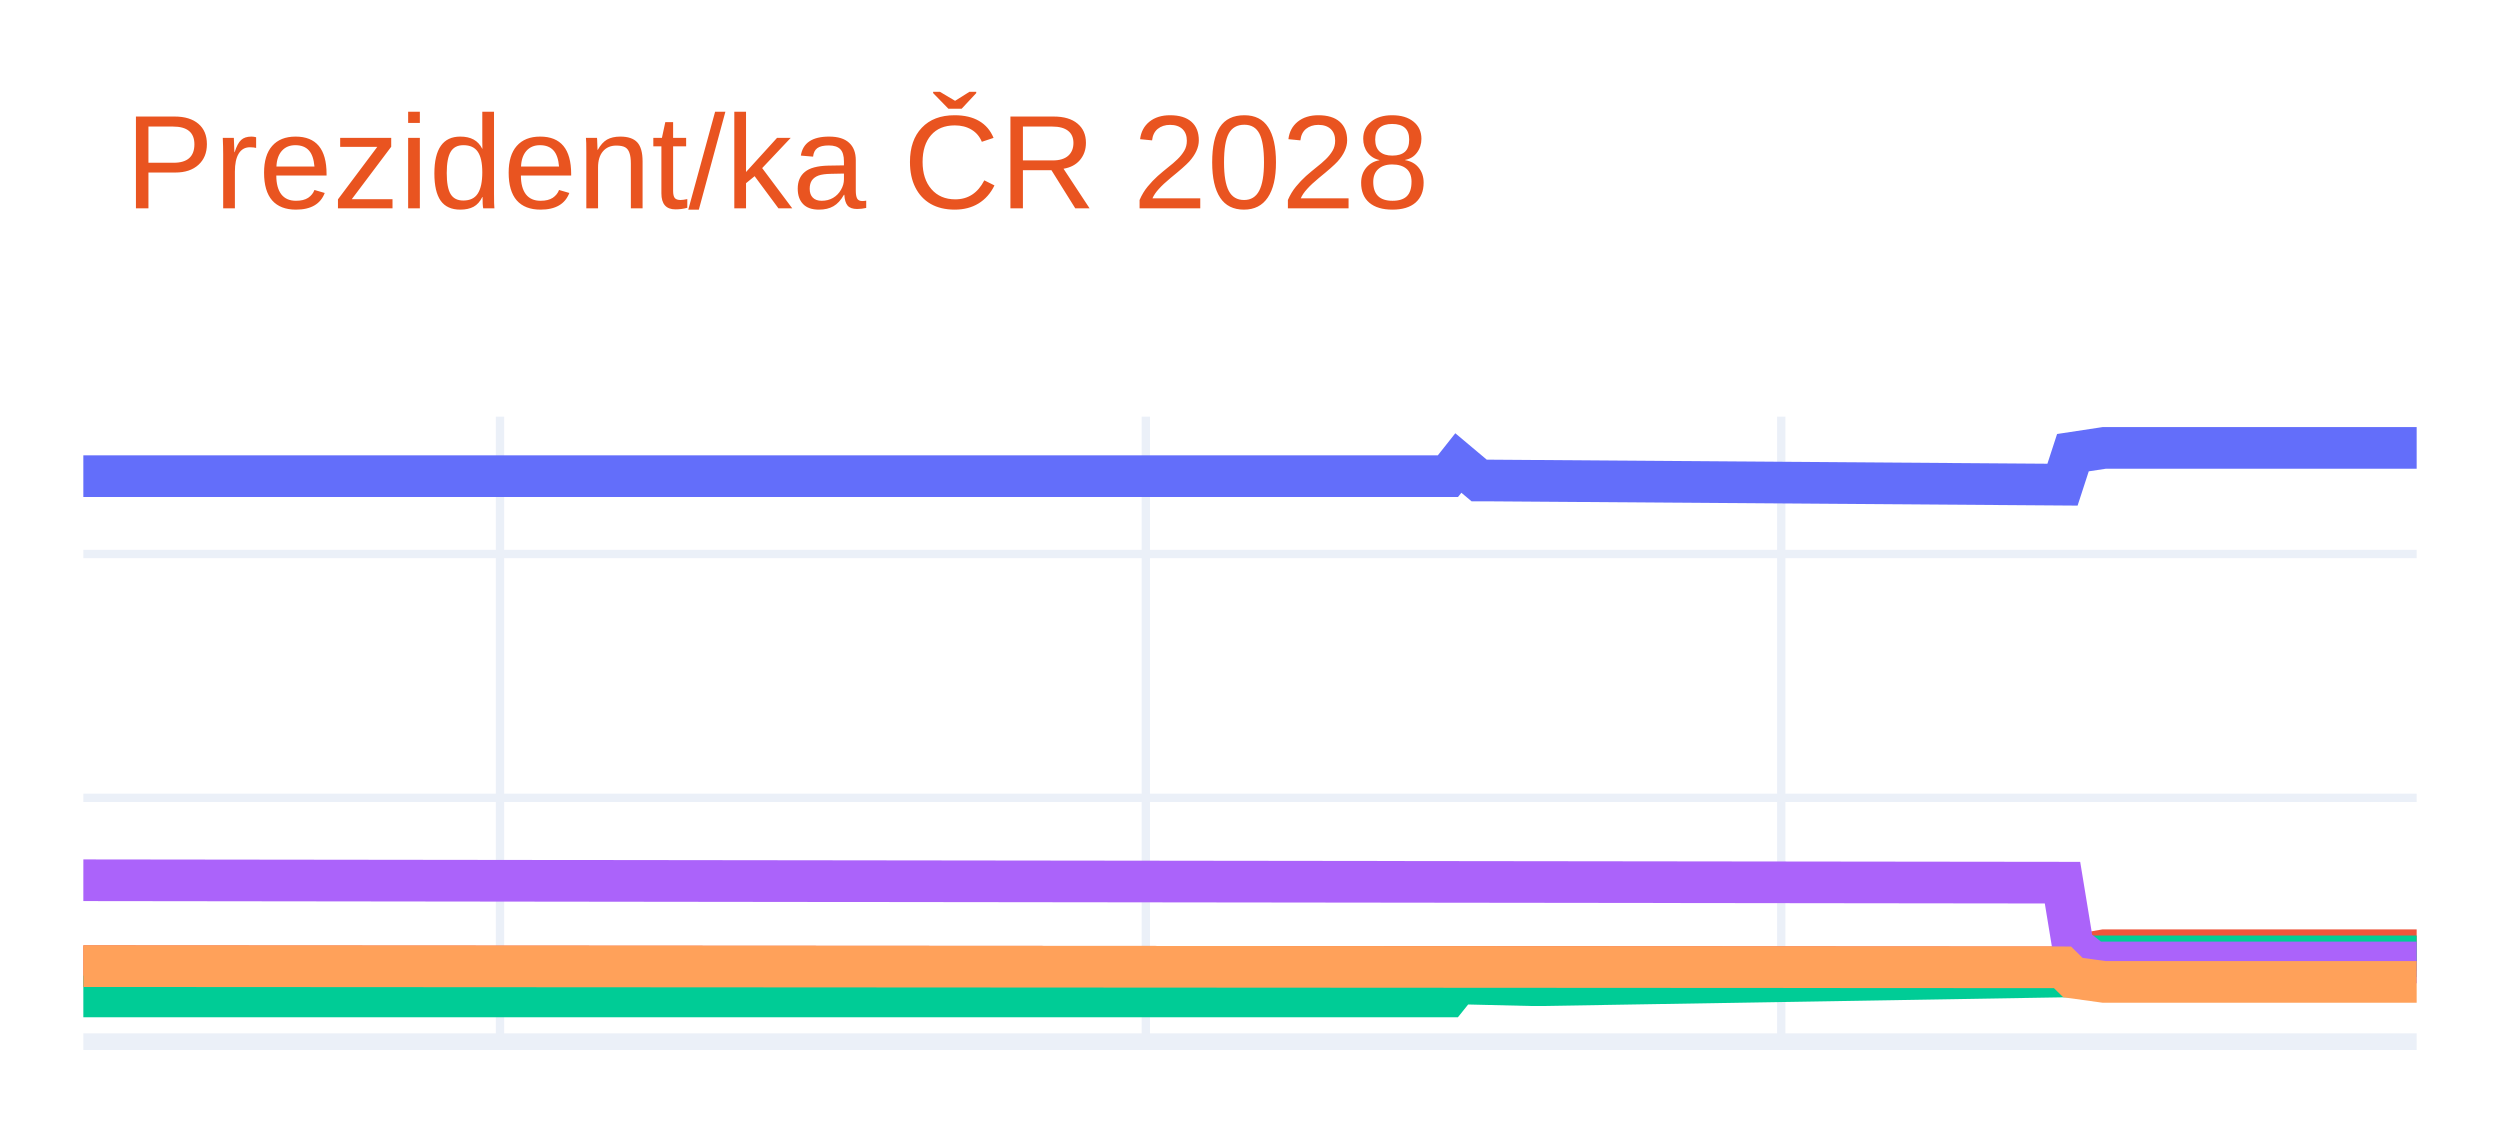
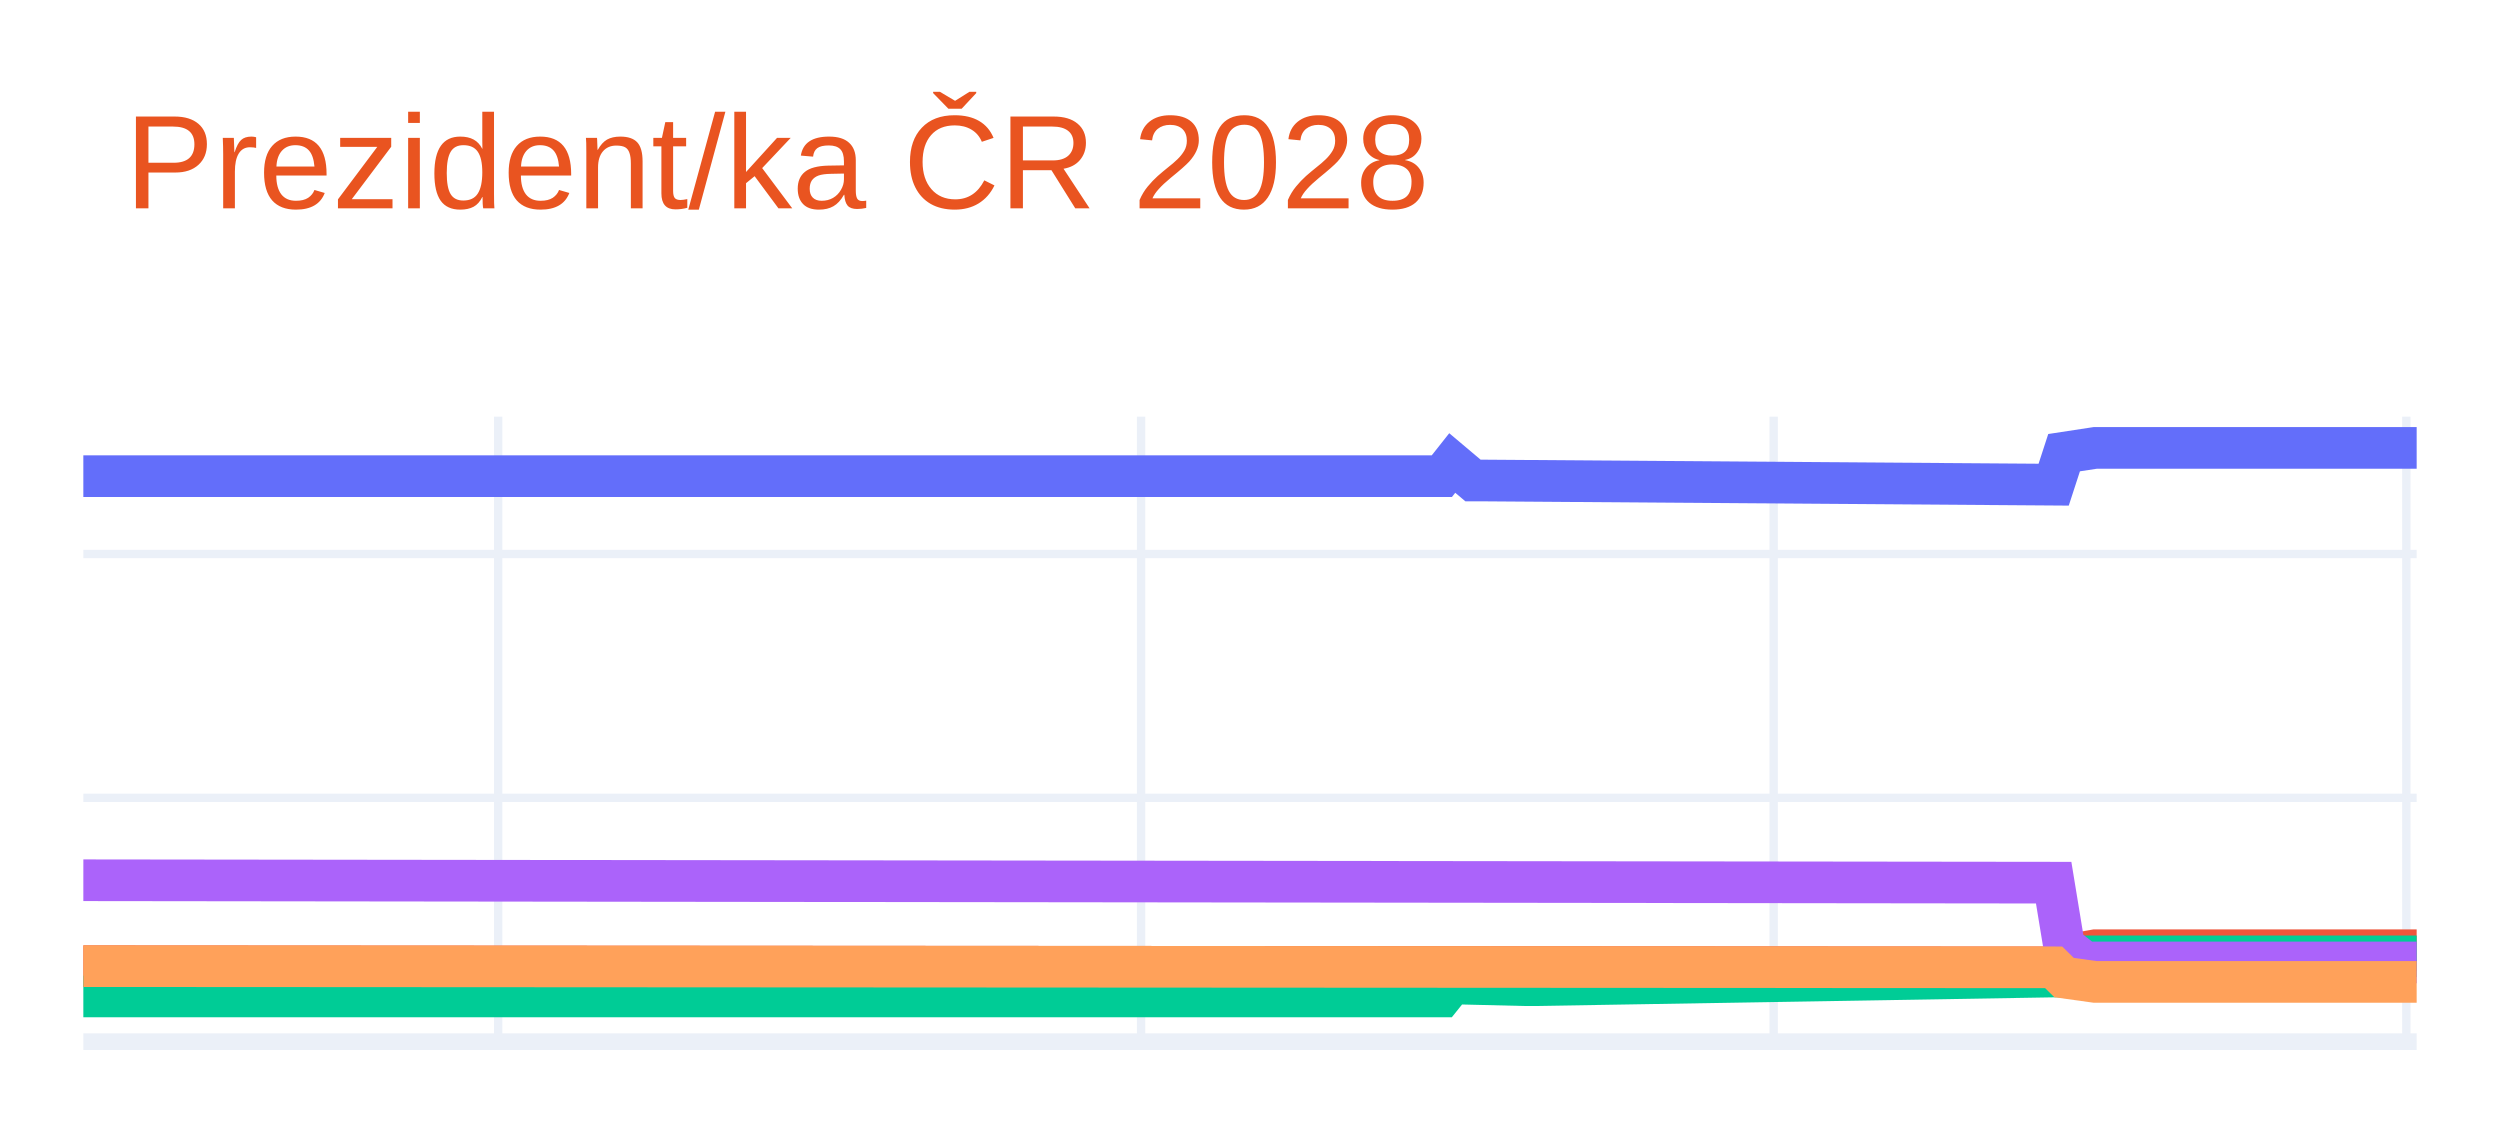
<svg xmlns="http://www.w3.org/2000/svg" class="main-svg" width="300" height="135" style="" viewBox="0 0 300 135">
  <rect x="0" y="0" width="300" height="135" style="fill: rgb(255, 255, 255); fill-opacity: 1;" />
-   <defs id="defs-724b2b">
+   <defs id="defs-d4af93">
    <g class="clips">
-       <clipPath id="clip724b2bxyplot" class="plotclip">
+       <clipPath id="clipd4af93xyplot" class="plotclip">
        <rect width="280" height="75" />
      </clipPath>
-       <clipPath class="axesclip" id="clip724b2bx">
+       <clipPath class="axesclip" id="clipd4af93x">
        <rect x="10" y="0" width="280" height="135" />
      </clipPath>
-       <clipPath class="axesclip" id="clip724b2by">
+       <clipPath class="axesclip" id="clipd4af93y">
        <rect x="0" y="50" width="300" height="75" />
      </clipPath>
-       <clipPath class="axesclip" id="clip724b2bxy">
+       <clipPath class="axesclip" id="clipd4af93xy">
        <rect x="10" y="50" width="280" height="75" />
      </clipPath>
    </g>
    <g class="gradients" />
    <g class="patterns" />
  </defs>
  <g class="bglayer" />
  <g class="layer-below">
    <g class="imagelayer" />
    <g class="shapelayer" />
  </g>
  <g class="cartesianlayer">
    <g class="subplot xy">
      <g class="layer-subplot">
        <g class="shapelayer" />
        <g class="imagelayer" />
      </g>
      <g class="minor-gridlayer">
        <g class="x" />
        <g class="y" />
      </g>
      <g class="gridlayer">
        <g class="x">
-           <path class="xgrid crisp" transform="translate(60,0)" d="M0,50v75" style="stroke: rgb(235, 240, 248); stroke-opacity: 1; stroke-width: 1px;" />
-           <path class="xgrid crisp" transform="translate(137.5,0)" d="M0,50v75" style="stroke: rgb(235, 240, 248); stroke-opacity: 1; stroke-width: 1px;" />
-           <path class="xgrid crisp" transform="translate(213.75,0)" d="M0,50v75" style="stroke: rgb(235, 240, 248); stroke-opacity: 1; stroke-width: 1px;" />
+           <path class="xgrid crisp" transform="translate(59.78,0)" d="M0,50v75" style="stroke: rgb(235, 240, 248); stroke-opacity: 1; stroke-width: 1px;" />
+           <path class="xgrid crisp" transform="translate(136.93,0)" d="M0,50v75" style="stroke: rgb(235, 240, 248); stroke-opacity: 1; stroke-width: 1px;" />
+           <path class="xgrid crisp" transform="translate(212.84,0)" d="M0,50v75" style="stroke: rgb(235, 240, 248); stroke-opacity: 1; stroke-width: 1px;" />
+           <path class="xgrid crisp" transform="translate(288.76,0)" d="M0,50v75" style="stroke: rgb(235, 240, 248); stroke-opacity: 1; stroke-width: 1px;" />
        </g>
        <g class="y">
          <path class="ygrid crisp" transform="translate(0,95.74)" d="M10,0h280" style="stroke: rgb(235, 240, 248); stroke-opacity: 1; stroke-width: 1px;" />
          <path class="ygrid crisp" transform="translate(0,66.48)" d="M10,0h280" style="stroke: rgb(235, 240, 248); stroke-opacity: 1; stroke-width: 1px;" />
        </g>
      </g>
      <g class="zerolinelayer">
        <path class="yzl zl crisp" transform="translate(0,125)" d="M10,0h280" style="stroke: rgb(235, 240, 248); stroke-opacity: 1; stroke-width: 2px;" />
      </g>
      <path class="xlines-below" />
      <path class="ylines-below" />
      <g class="overlines-below" />
      <g class="xaxislayer-below" />
      <g class="yaxislayer-below" />
      <g class="overaxes-below" />
-       <g class="plot" transform="translate(10,50)" clip-path="url(#clip724b2bxyplot)">
+       <g class="plot" transform="translate(10,50)" clip-path="url(#clipd4af93xyplot)">
        <g class="scatterlayer mlayer">
-           <g class="trace scatter traceaa41be" style="stroke-miterlimit: 2; opacity: 1;">
+           <g class="trace scatter trace2ab453" style="stroke-miterlimit: 2; opacity: 1;">
            <g class="fills" />
            <g class="errorbars" />
            <g class="lines">
-               <path class="js-line" d="M0,7.14L163.75,7.14L165,5.56L167.5,7.66L168.75,7.66L237.5,8.16L238.75,4.32L242.5,3.75L243.75,3.75L280,3.75" style="vector-effect: none; fill: none; stroke: rgb(99, 110, 250); stroke-opacity: 1; stroke-width: 5px; opacity: 1;" />
+               <path class="js-line" d="M0,7.14L163.02,7.14L164.27,5.56L166.76,7.66L168,7.66L236.44,8.16L237.69,4.32L241.42,3.75L242.67,3.75L280,3.75" style="vector-effect: none; fill: none; stroke: rgb(99, 110, 250); stroke-opacity: 1; stroke-width: 5px; opacity: 1;" />
            </g>
            <g class="points" />
            <g class="text" />
          </g>
-           <g class="trace scatter trace078689" style="stroke-miterlimit: 2; opacity: 1;">
+           <g class="trace scatter trace213873" style="stroke-miterlimit: 2; opacity: 1;">
            <g class="fills" />
            <g class="errorbars" />
            <g class="lines">
-               <path class="js-line" d="M0,65.94L237.5,66.08L238.75,64.69L242.5,64.03L243.75,64.03L280,64.03" style="vector-effect: none; fill: none; stroke: rgb(239, 85, 59); stroke-opacity: 1; stroke-width: 5px; opacity: 1;" />
+               <path class="js-line" d="M0,65.94L236.44,66.08L237.69,64.69L241.42,64.03L242.67,64.03L280,64.03" style="vector-effect: none; fill: none; stroke: rgb(239, 85, 59); stroke-opacity: 1; stroke-width: 5px; opacity: 1;" />
            </g>
            <g class="points" />
            <g class="text" />
          </g>
-           <g class="trace scatter trace4880db" style="stroke-miterlimit: 2; opacity: 1;">
+           <g class="trace scatter trace8a4cb9" style="stroke-miterlimit: 2; opacity: 1;">
            <g class="fills" />
            <g class="errorbars" />
            <g class="lines">
-               <path class="js-line" d="M0,69.57L163.75,69.57L165,68.01L173.75,68.22L175,68.22L237.5,67.18L238.75,65.57L241.25,64.76L242.5,64.76L280,64.76" style="vector-effect: none; fill: none; stroke: rgb(0, 204, 150); stroke-opacity: 1; stroke-width: 5px; opacity: 1;" />
+               <path class="js-line" d="M0,69.57L163.02,69.57L164.27,68.01L172.98,68.22L174.22,68.22L236.44,67.18L237.69,65.57L240.18,64.76L241.42,64.76L280,64.76" style="vector-effect: none; fill: none; stroke: rgb(0, 204, 150); stroke-opacity: 1; stroke-width: 5px; opacity: 1;" />
            </g>
            <g class="points" />
            <g class="text" />
          </g>
-           <g class="trace scatter trace0c9b0d" style="stroke-miterlimit: 2; opacity: 1;">
+           <g class="trace scatter tracefcd720" style="stroke-miterlimit: 2; opacity: 1;">
            <g class="fills" />
            <g class="errorbars" />
            <g class="lines">
-               <path class="js-line" d="M0,55.63L237.5,55.92L238.75,63.53L241.25,65.49L242.5,65.49L280,65.49" style="vector-effect: none; fill: none; stroke: rgb(171, 99, 250); stroke-opacity: 1; stroke-width: 5px; opacity: 1;" />
+               <path class="js-line" d="M0,55.63L236.44,55.92L237.69,63.53L240.18,65.49L241.42,65.49L280,65.49" style="vector-effect: none; fill: none; stroke: rgb(171, 99, 250); stroke-opacity: 1; stroke-width: 5px; opacity: 1;" />
            </g>
            <g class="points" />
            <g class="text" />
          </g>
-           <g class="trace scatter tracec30e6f" style="stroke-miterlimit: 2; opacity: 1;">
+           <g class="trace scatter tracede2503" style="stroke-miterlimit: 2; opacity: 1;">
            <g class="fills" />
            <g class="errorbars" />
            <g class="lines">
-               <path class="js-line" d="M0,65.94L237.5,66.08L238.75,67.31L242.5,67.83L243.75,67.83L280,67.83" style="vector-effect: none; fill: none; stroke: rgb(255, 161, 90); stroke-opacity: 1; stroke-width: 5px; opacity: 1;" />
+               <path class="js-line" d="M0,65.94L236.44,66.08L237.69,67.31L241.42,67.83L242.67,67.83L280,67.83" style="vector-effect: none; fill: none; stroke: rgb(255, 161, 90); stroke-opacity: 1; stroke-width: 5px; opacity: 1;" />
            </g>
            <g class="points" />
            <g class="text" />
          </g>
        </g>
      </g>
      <g class="overplot" />
      <path class="xlines-above crisp" d="M0,0" style="fill: none;" />
      <path class="ylines-above crisp" d="M0,0" style="fill: none;" />
      <g class="overlines-above" />
      <g class="xaxislayer-above" />
      <g class="yaxislayer-above" />
      <g class="overaxes-above" />
    </g>
  </g>
  <g class="polarlayer" />
  <g class="smithlayer" />
  <g class="ternarylayer" />
  <g class="geolayer" />
  <g class="funnelarealayer" />
  <g class="pielayer" />
  <g class="iciclelayer" />
  <g class="treemaplayer" />
  <g class="sunburstlayer" />
  <g class="glimages" />
-   <defs id="topdefs-724b2b">
+   <defs id="topdefs-d4af93">
    <g class="clips" />
  </defs>
  <g class="layer-above">
    <g class="imagelayer" />
    <g class="shapelayer" />
  </g>
  <g class="infolayer">
    <g class="g-gtitle">
      <text class="gtitle" x="15" y="25" text-anchor="start" dy="0em" style="font-family: Ubuntu, verdana, arial, sans-serif; font-size: 16px; fill: rgb(233, 84, 32); opacity: 1; font-weight: normal; white-space: pre;">Prezident/ka ČR 2028</text>
    </g>
    <g class="g-xtitle" />
    <g class="g-ytitle" />
  </g>
</svg>
